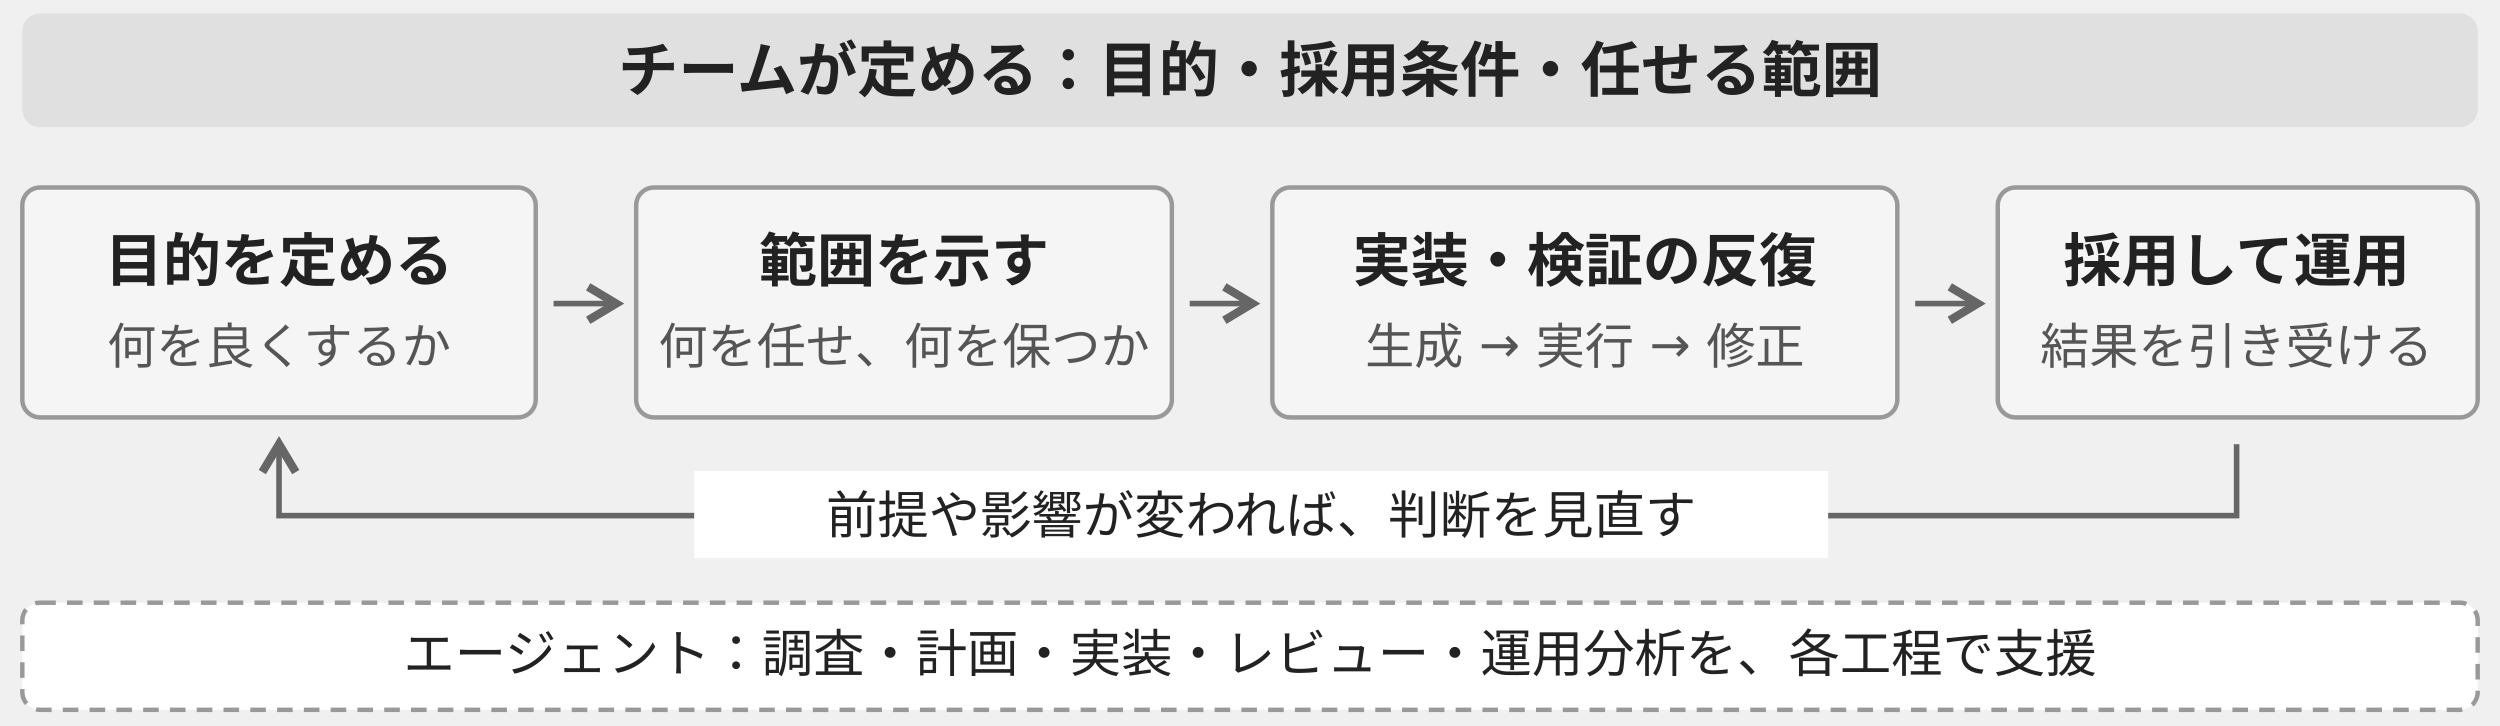
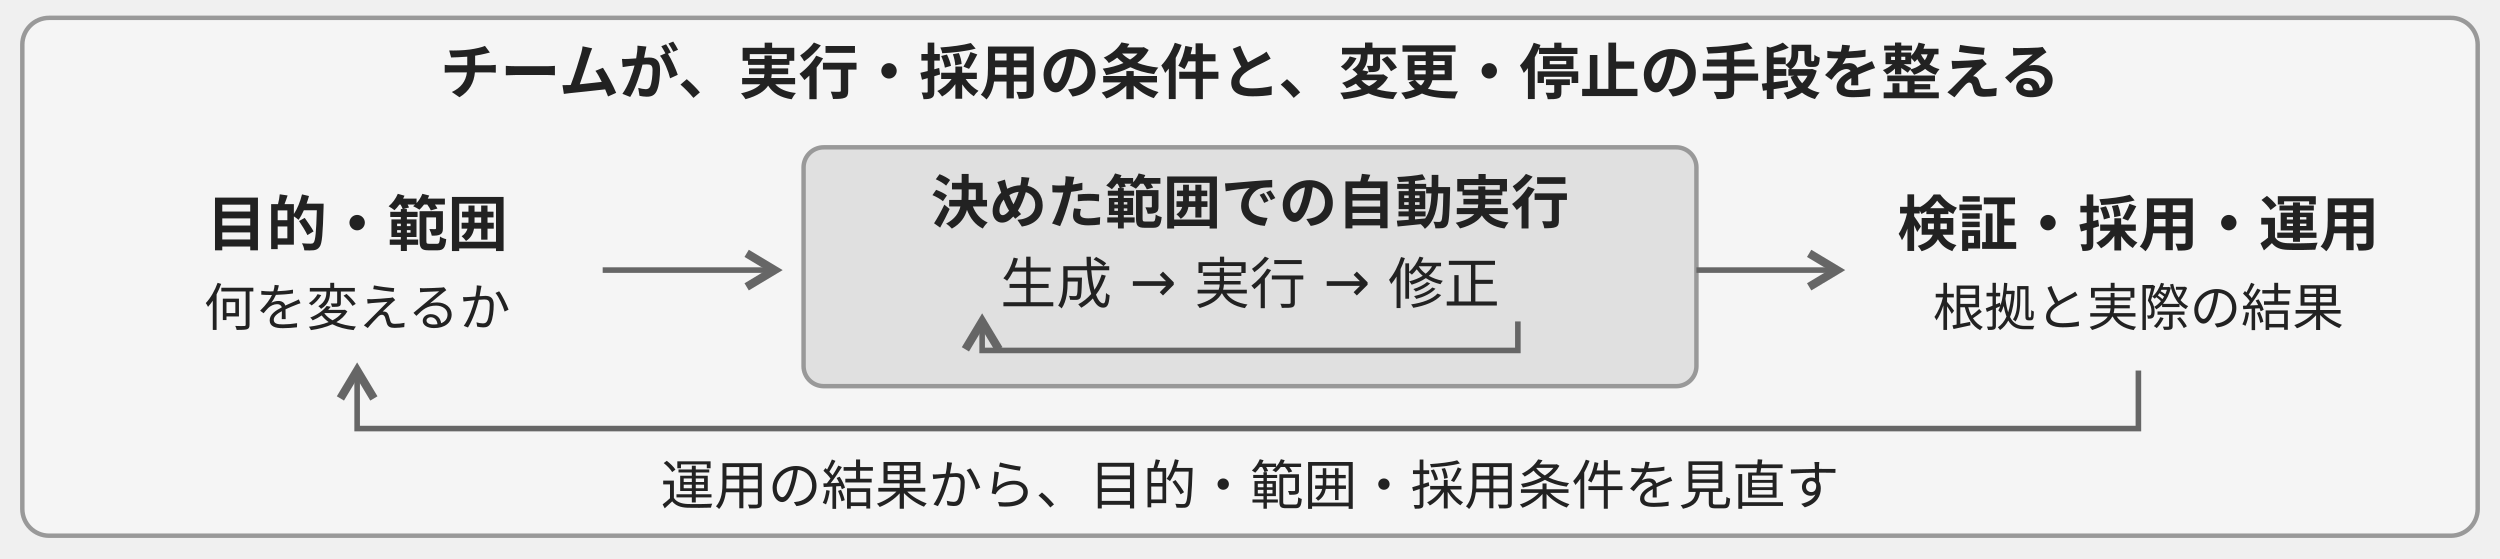
- <svg xmlns="http://www.w3.org/2000/svg" width="1120" height="325" viewBox="0 0 1120 325" role="img" aria-labelledby="title desc">
+ <svg xmlns="http://www.w3.org/2000/svg" width="1120" height="250" viewBox="0 0 1120 250" role="img" aria-labelledby="title desc">
  <defs>
-     <marker id="arrow" markerWidth="8" markerHeight="8" refX="6" refY="4" orient="auto">
+     <marker id="a" markerWidth="8" markerHeight="8" refX="6" refY="4" orient="auto">
      <path d="M1 1 L6 4 L1 7" fill="none" stroke="#666" stroke-width="1.5" />
    </marker>
  </defs>
  <g font-family="Noto Sans JP, Hiragino Sans, sans-serif" fill="#222" text-anchor="middle">
-     <rect x="10" y="6" width="1100" height="51" rx="8" fill="#e0e0e0" />
-     <text x="560" y="41" font-size="27" font-weight="700">チームが定める：目的・採用条件・任せる範囲</text>
-     <g fill="#f5f5f5" stroke="#999" stroke-width="2">
-       <rect x="10" y="84" width="230" height="103" rx="8" />
-       <rect x="285" y="84" width="240" height="103" rx="8" />
-       <rect x="570" y="84" width="280" height="103" rx="8" />
-       <rect x="895" y="84" width="215" height="103" rx="8" />
+     <rect x="10" y="8" width="1100" height="232" rx="12" fill="#f5f5f5" stroke="#999" stroke-width="2" />
+     <text x="560" y="42" font-size="27" font-weight="700">チームが、実行・採用の条件と、変更・停止の手段を整える</text>
+     <text x="160" y="110" font-size="27" font-weight="700">目的・範囲</text>
+     <text x="160" y="146" font-size="23">何を変えるか</text>
+     <rect x="360" y="66" width="400" height="107" rx="9" fill="#e0e0e0" stroke="#999" stroke-width="2" />
+     <text x="560" y="100" font-size="26" font-weight="700">決めた範囲での自動実行</text>
+     <text x="560" y="136" font-size="25">生成 → 実行 → 修正</text>
+     <text x="958" y="110" font-size="27" font-weight="700">検証・採用・運用</text>
+     <text x="958" y="146" font-size="23">根拠と実際の結果</text>
+     <g fill="none" stroke="#666" stroke-width="2.5" marker-end="url(#a)">
+       <path d="M270 121 H347" />
+       <path d="M760 121 H823" />
+       <path d="M680 144 V157 H440 V144" />
+       <path d="M958 166 V192 H160 V166" />
    </g>
-     <g font-size="26" font-weight="700">
-       <text x="125" y="126">目的を定める</text>
-       <text x="405" y="126">範囲を示す</text>
-       <text x="710" y="126">実装・検証の反復</text>
-       <text x="1002" y="126">採用して運用</text>
-     </g>
-     <g font-size="22" fill="#555">
-       <text x="125" y="163">何を良くするか</text>
-       <text x="405" y="163">何を任せ、何を保つか</text>
-       <text x="710" y="163">生成 → 実行 → 修正</text>
-       <text x="1002" y="163">結果を引き受ける</text>
-     </g>
-     <g fill="none" stroke="#666" stroke-width="2.5" marker-end="url(#arrow)">
-       <path d="M248 136 H276" />
-       <path d="M533 136 H561" />
-       <path d="M858 136 H886" />
-       <path d="M1002 199 V231 H125 V199" />
-     </g>
-     <rect x="311" y="211" width="508" height="39" fill="#fff" />
-     <text x="565" y="239" font-size="23">前提や影響が変われば、判断を見直す</text>
-     <rect x="10" y="270" width="1100" height="48" rx="8" fill="#fff" stroke="#999" stroke-width="2" stroke-dasharray="7 5" />
-     <text x="560" y="301" font-size="23">エージェント：調査・計画・実装・レビュー・運用分析を、各工程で支援</text>
+     <text x="560" y="226" font-size="24">運用の結果から、目的・範囲・採用条件を見直す</text>
  </g>
</svg>
